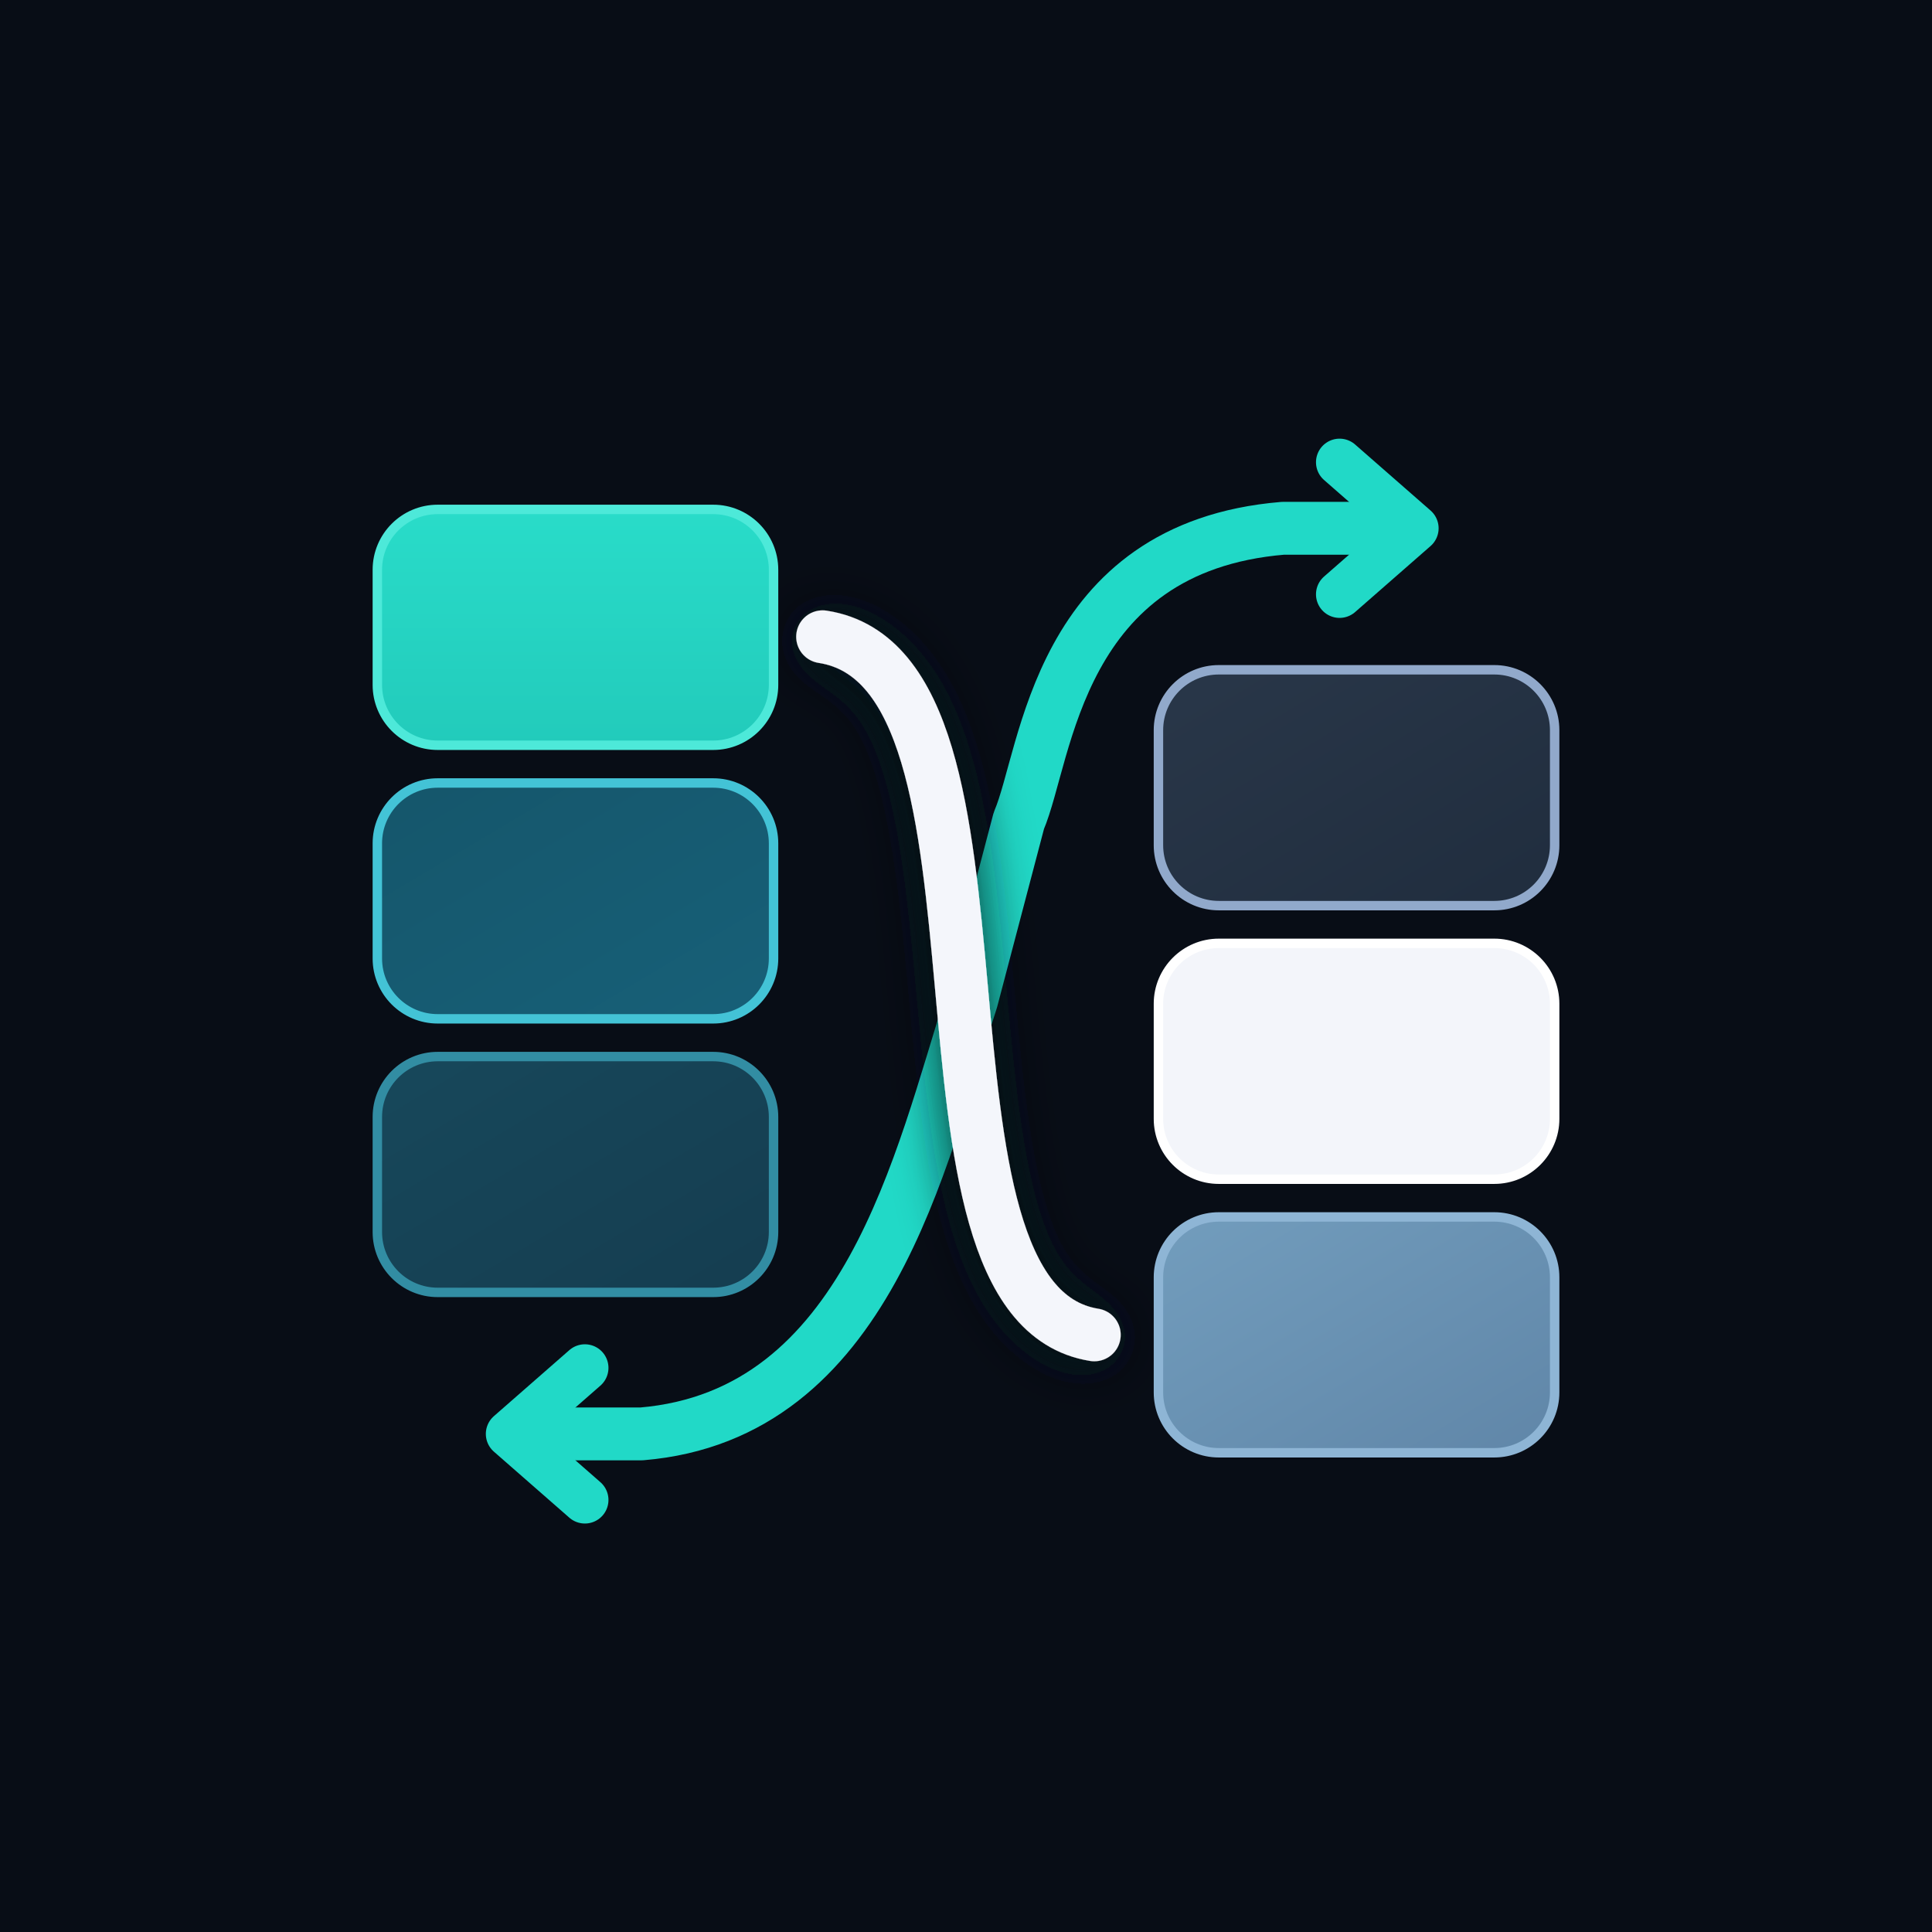
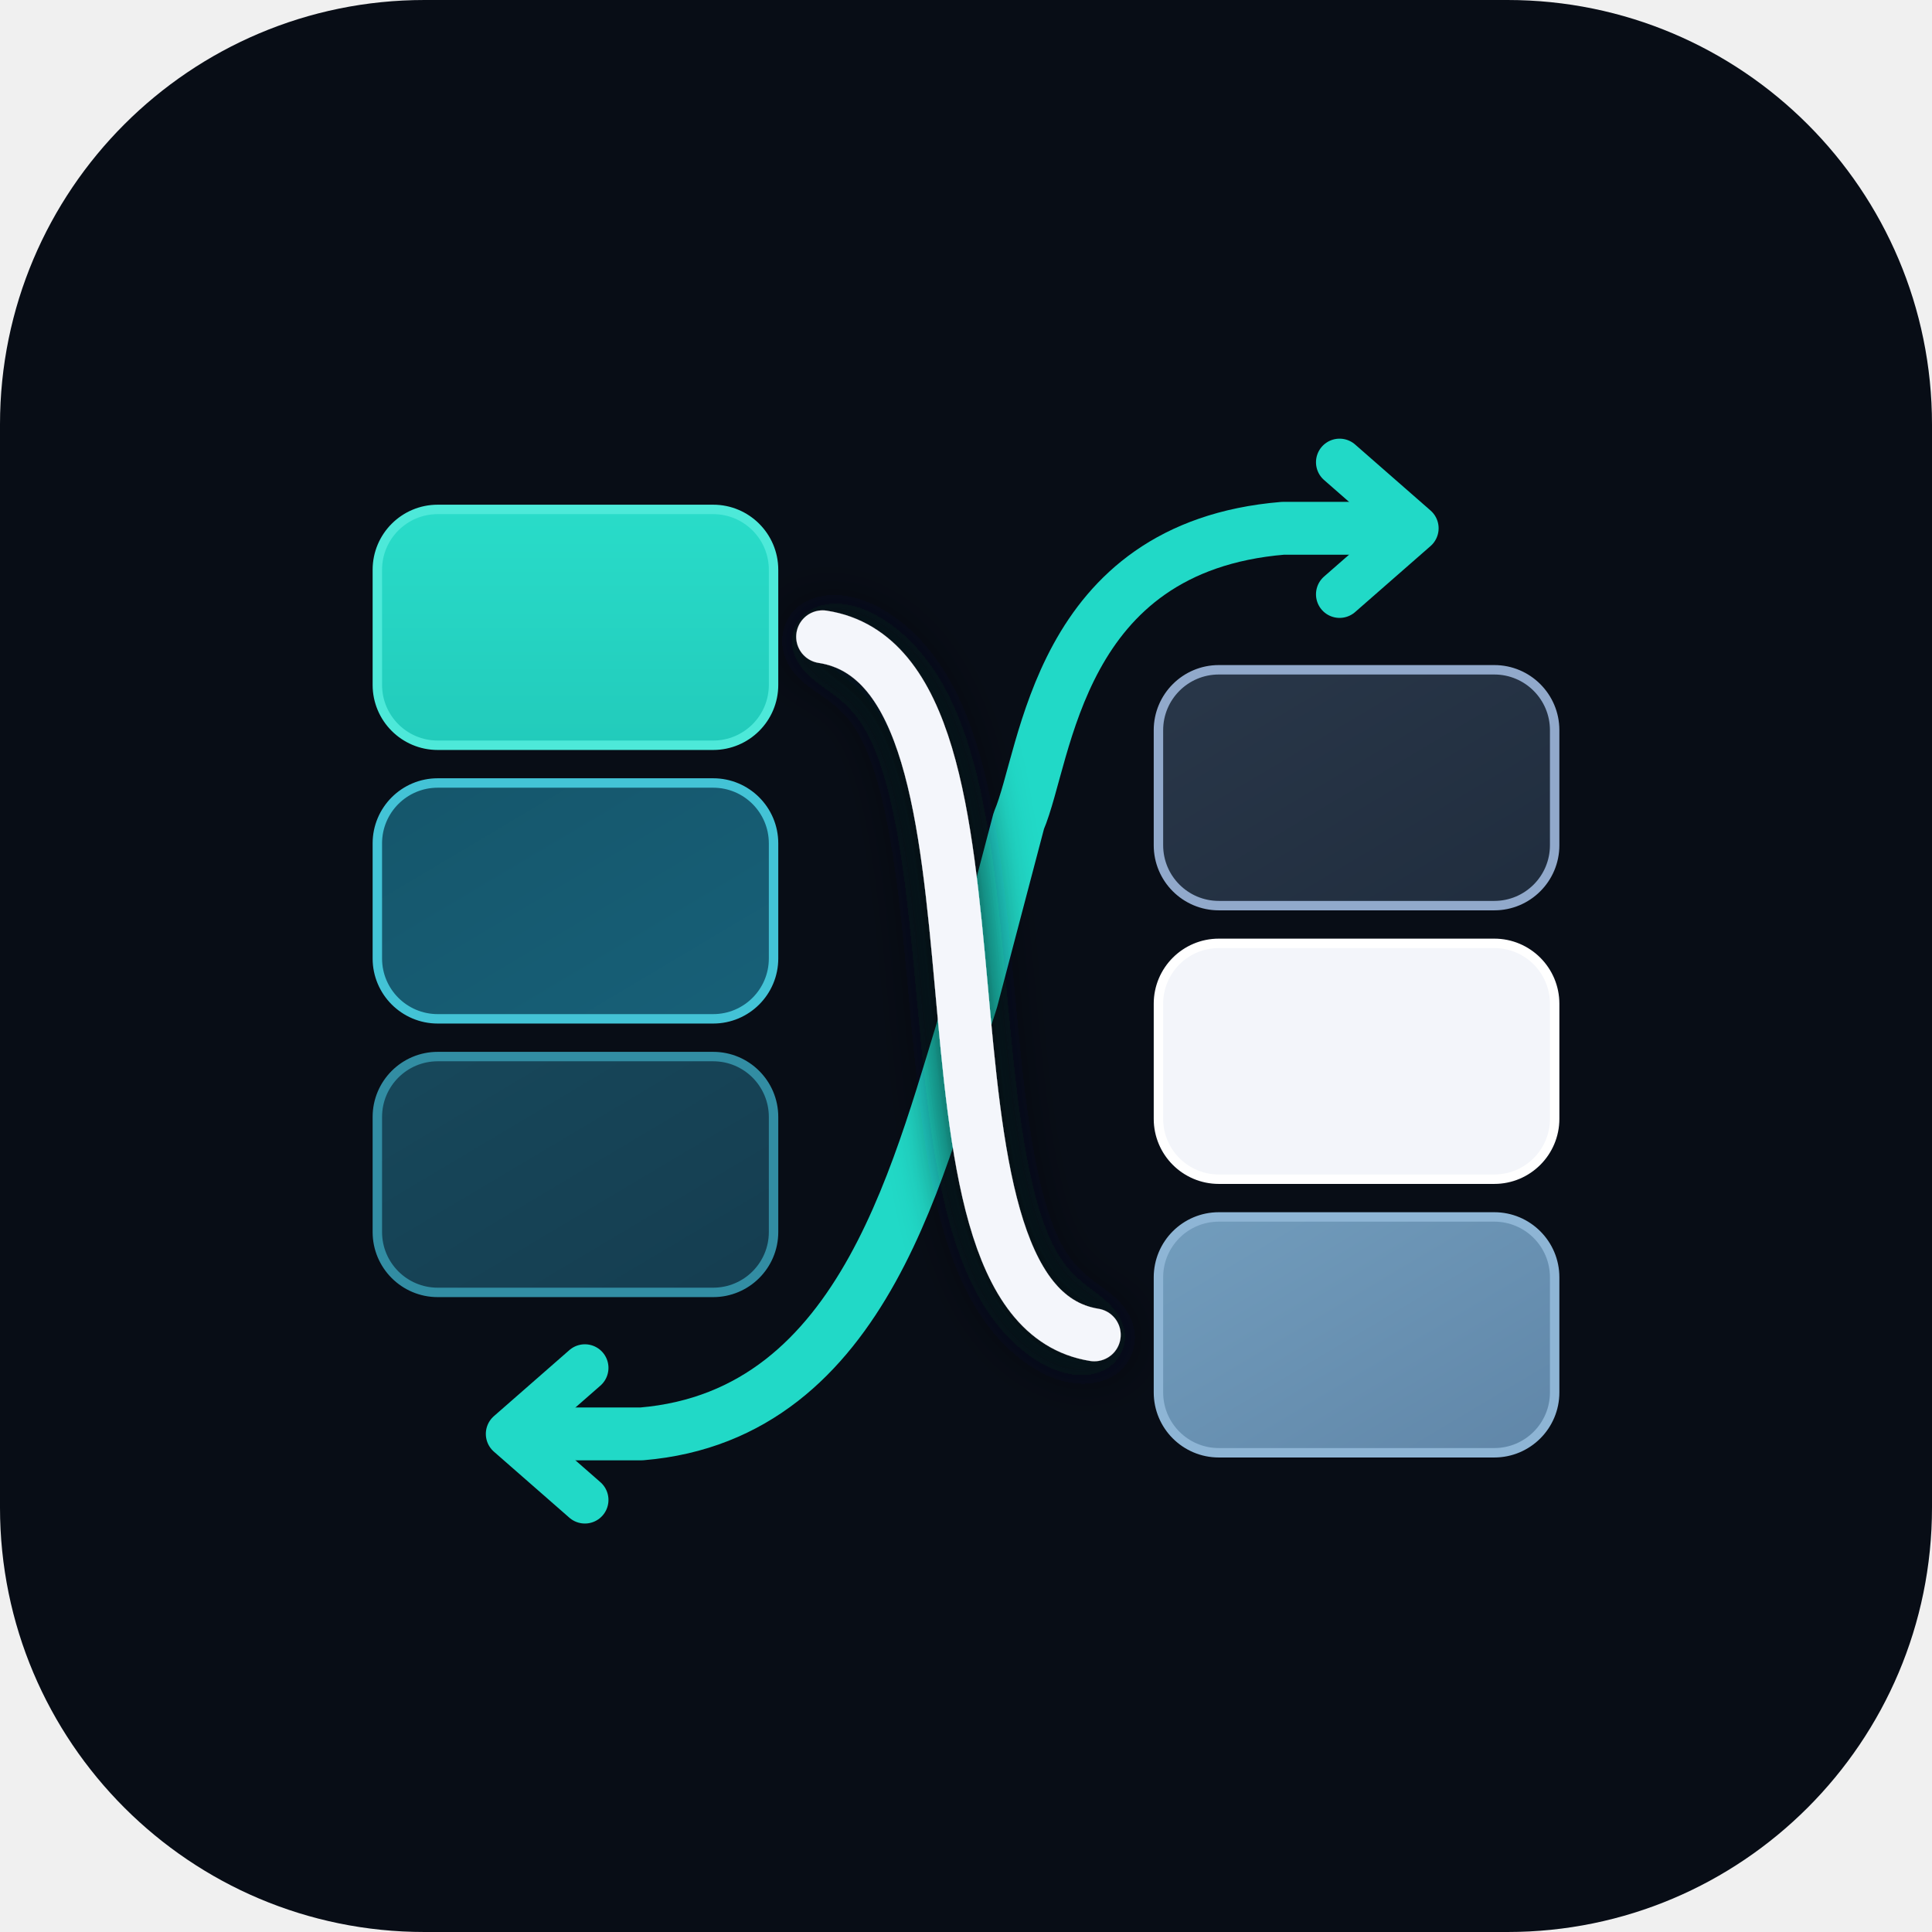
<svg xmlns="http://www.w3.org/2000/svg" width="512" height="512" viewBox="0 0 1024 1024">
-   <rect width="1024" height="1024" fill="#080D16" />
+   <rect width="1024" height="1024" rx="225" ry="225" fill="#080D16" />
  <defs>
    <linearGradient id="cyanTop" x1="0" y1="0" x2="0" y2="1">
      <stop offset="0%" stop-color="#29DCC9" />
      <stop offset="100%" stop-color="#22CBBB" />
    </linearGradient>
    <linearGradient id="tealMid" x1="0" y1="0" x2="1" y2="1">
      <stop offset="0%" stop-color="#15566B" />
      <stop offset="100%" stop-color="#176078" />
    </linearGradient>
    <linearGradient id="tealBottom" x1="0" y1="0" x2="1" y2="1">
      <stop offset="0%" stop-color="#17485B" />
      <stop offset="100%" stop-color="#153D50" />
    </linearGradient>
    <linearGradient id="slate" x1="0" y1="0" x2="1" y2="1">
      <stop offset="0%" stop-color="#293749" />
      <stop offset="100%" stop-color="#202D3E" />
    </linearGradient>
    <linearGradient id="blueBottom" x1="0" y1="0" x2="1" y2="1">
      <stop offset="0%" stop-color="#729DBD" />
      <stop offset="100%" stop-color="#6086A8" />
    </linearGradient>
    <filter id="softGlow" x="-20%" y="-20%" width="140%" height="140%">
      <feGaussianBlur stdDeviation="5" />
    </filter>
  </defs>
  <g id="arrow-turquoise" transform="translate(-40, 0)">
    <path d=" M 320,760      L 380,760      C 500,750 528,614 555,530      L 580, 435      C 595,400 600,290 720,280      L 770,280" fill="none" stroke="#21D9C7" stroke-width="28" stroke-linecap="round" stroke-linejoin="round" />
    <path d=" M 350,725      L 310,760      L 350,795" fill="none" stroke="#21D9C7" stroke-width="25" stroke-linecap="round" stroke-linejoin="round" />
    <path d=" M 750,245      L 790,280      L 750,315" fill="none" stroke="#21D9C7" stroke-width="25" stroke-linecap="round" stroke-linejoin="round" />
  </g>
  <defs>
    <filter id="white-shadow" x="-100%" y="-100%" width="300%" height="300%">
      <feDropShadow dx="0" dy="2" stdDeviation="15" flood-color="#07151D" flood-opacity=".95" />
    </filter>
  </defs>
  <path d=" M 436,337.5     C 550,355 470,690 580,707.5" fill="none" stroke="#F4F6FB" stroke-width="28" stroke-linecap="round" stroke-linejoin="round" filter="url(#white-shadow)" />
  <rect x="200" y="270" width="210" height="125" rx="32" fill="url(#cyanTop)" stroke="#4DE9D9" stroke-width="5" />
  <rect x="200" y="415" width="210" height="125" rx="32" fill="url(#tealMid)" stroke="#43C3D6" stroke-width="5" />
  <rect x="200" y="560" width="210" height="125" rx="32" fill="url(#tealBottom)" stroke="#328DA3" stroke-width="5" />
  <rect x="614" y="355" width="210" height="125" rx="32" fill="url(#slate)" stroke="#91A9CB" stroke-width="5" />
  <rect x="614" y="500" width="210" height="125" rx="32" fill="#F3F5FA" stroke="#FFFFFF" stroke-width="5" />
  <rect x="614" y="645" width="210" height="125" rx="32" fill="url(#blueBottom)" stroke="#8EB5D5" stroke-width="5" />
</svg>
